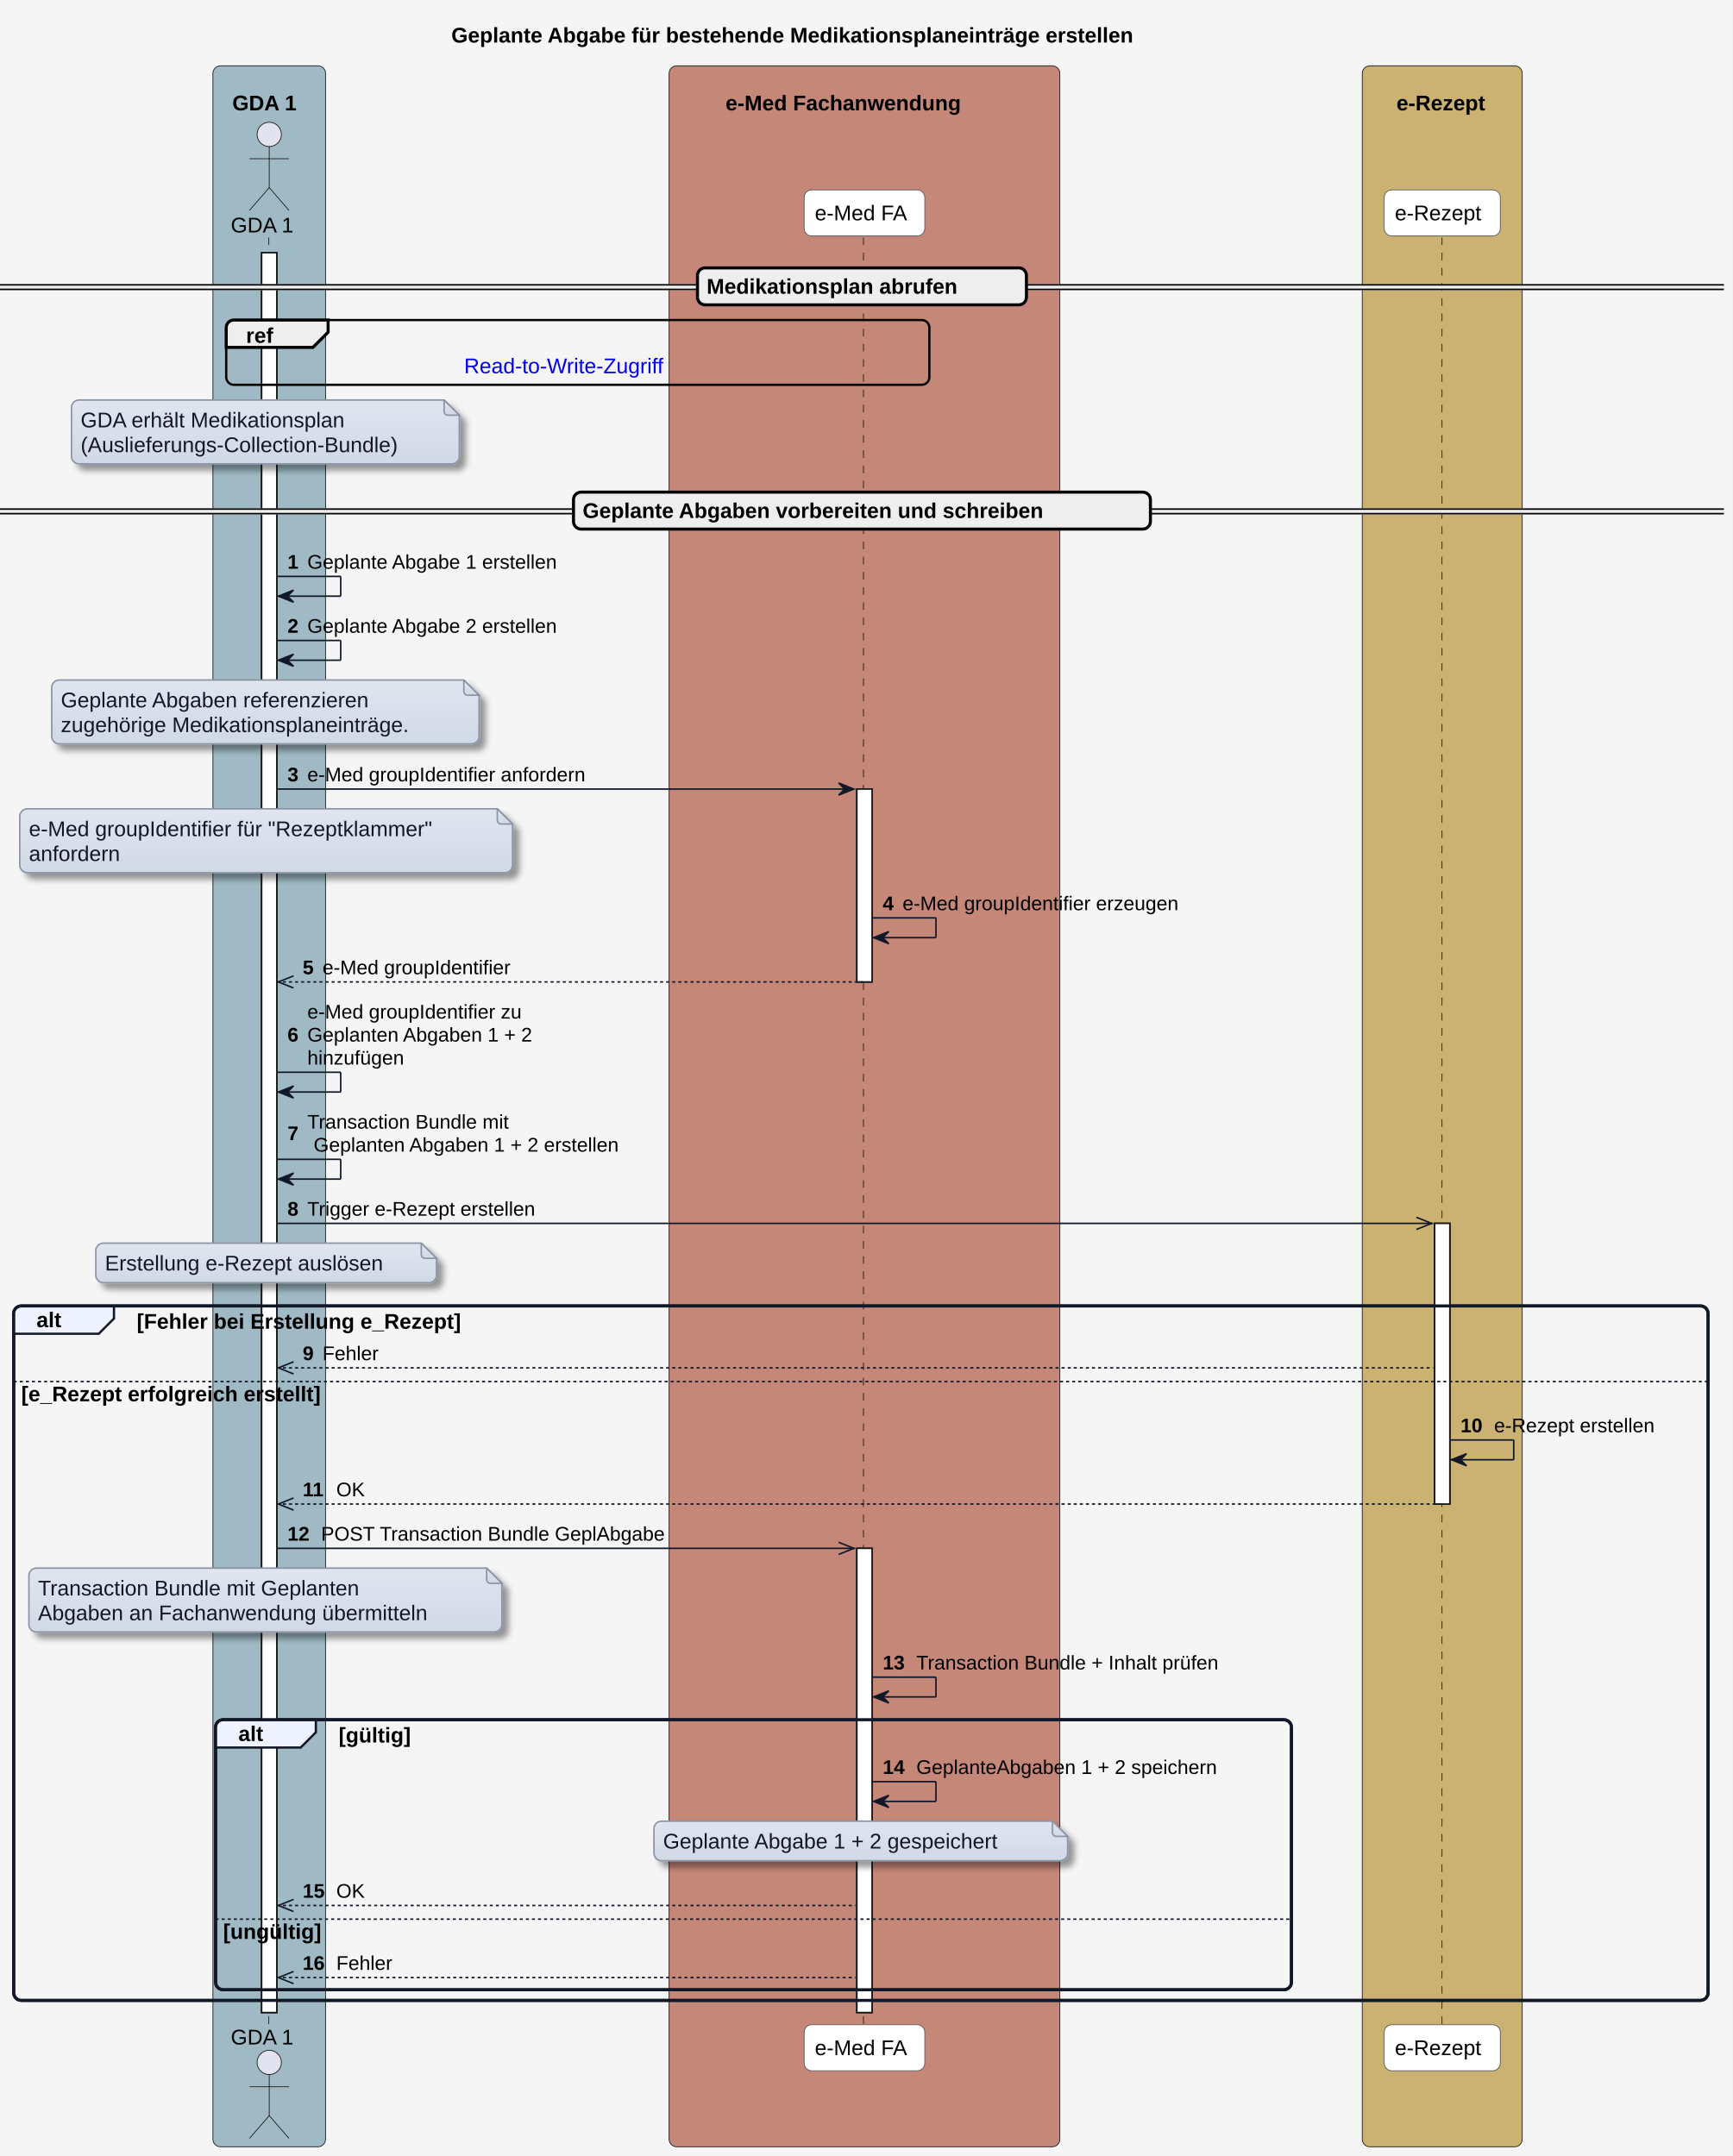
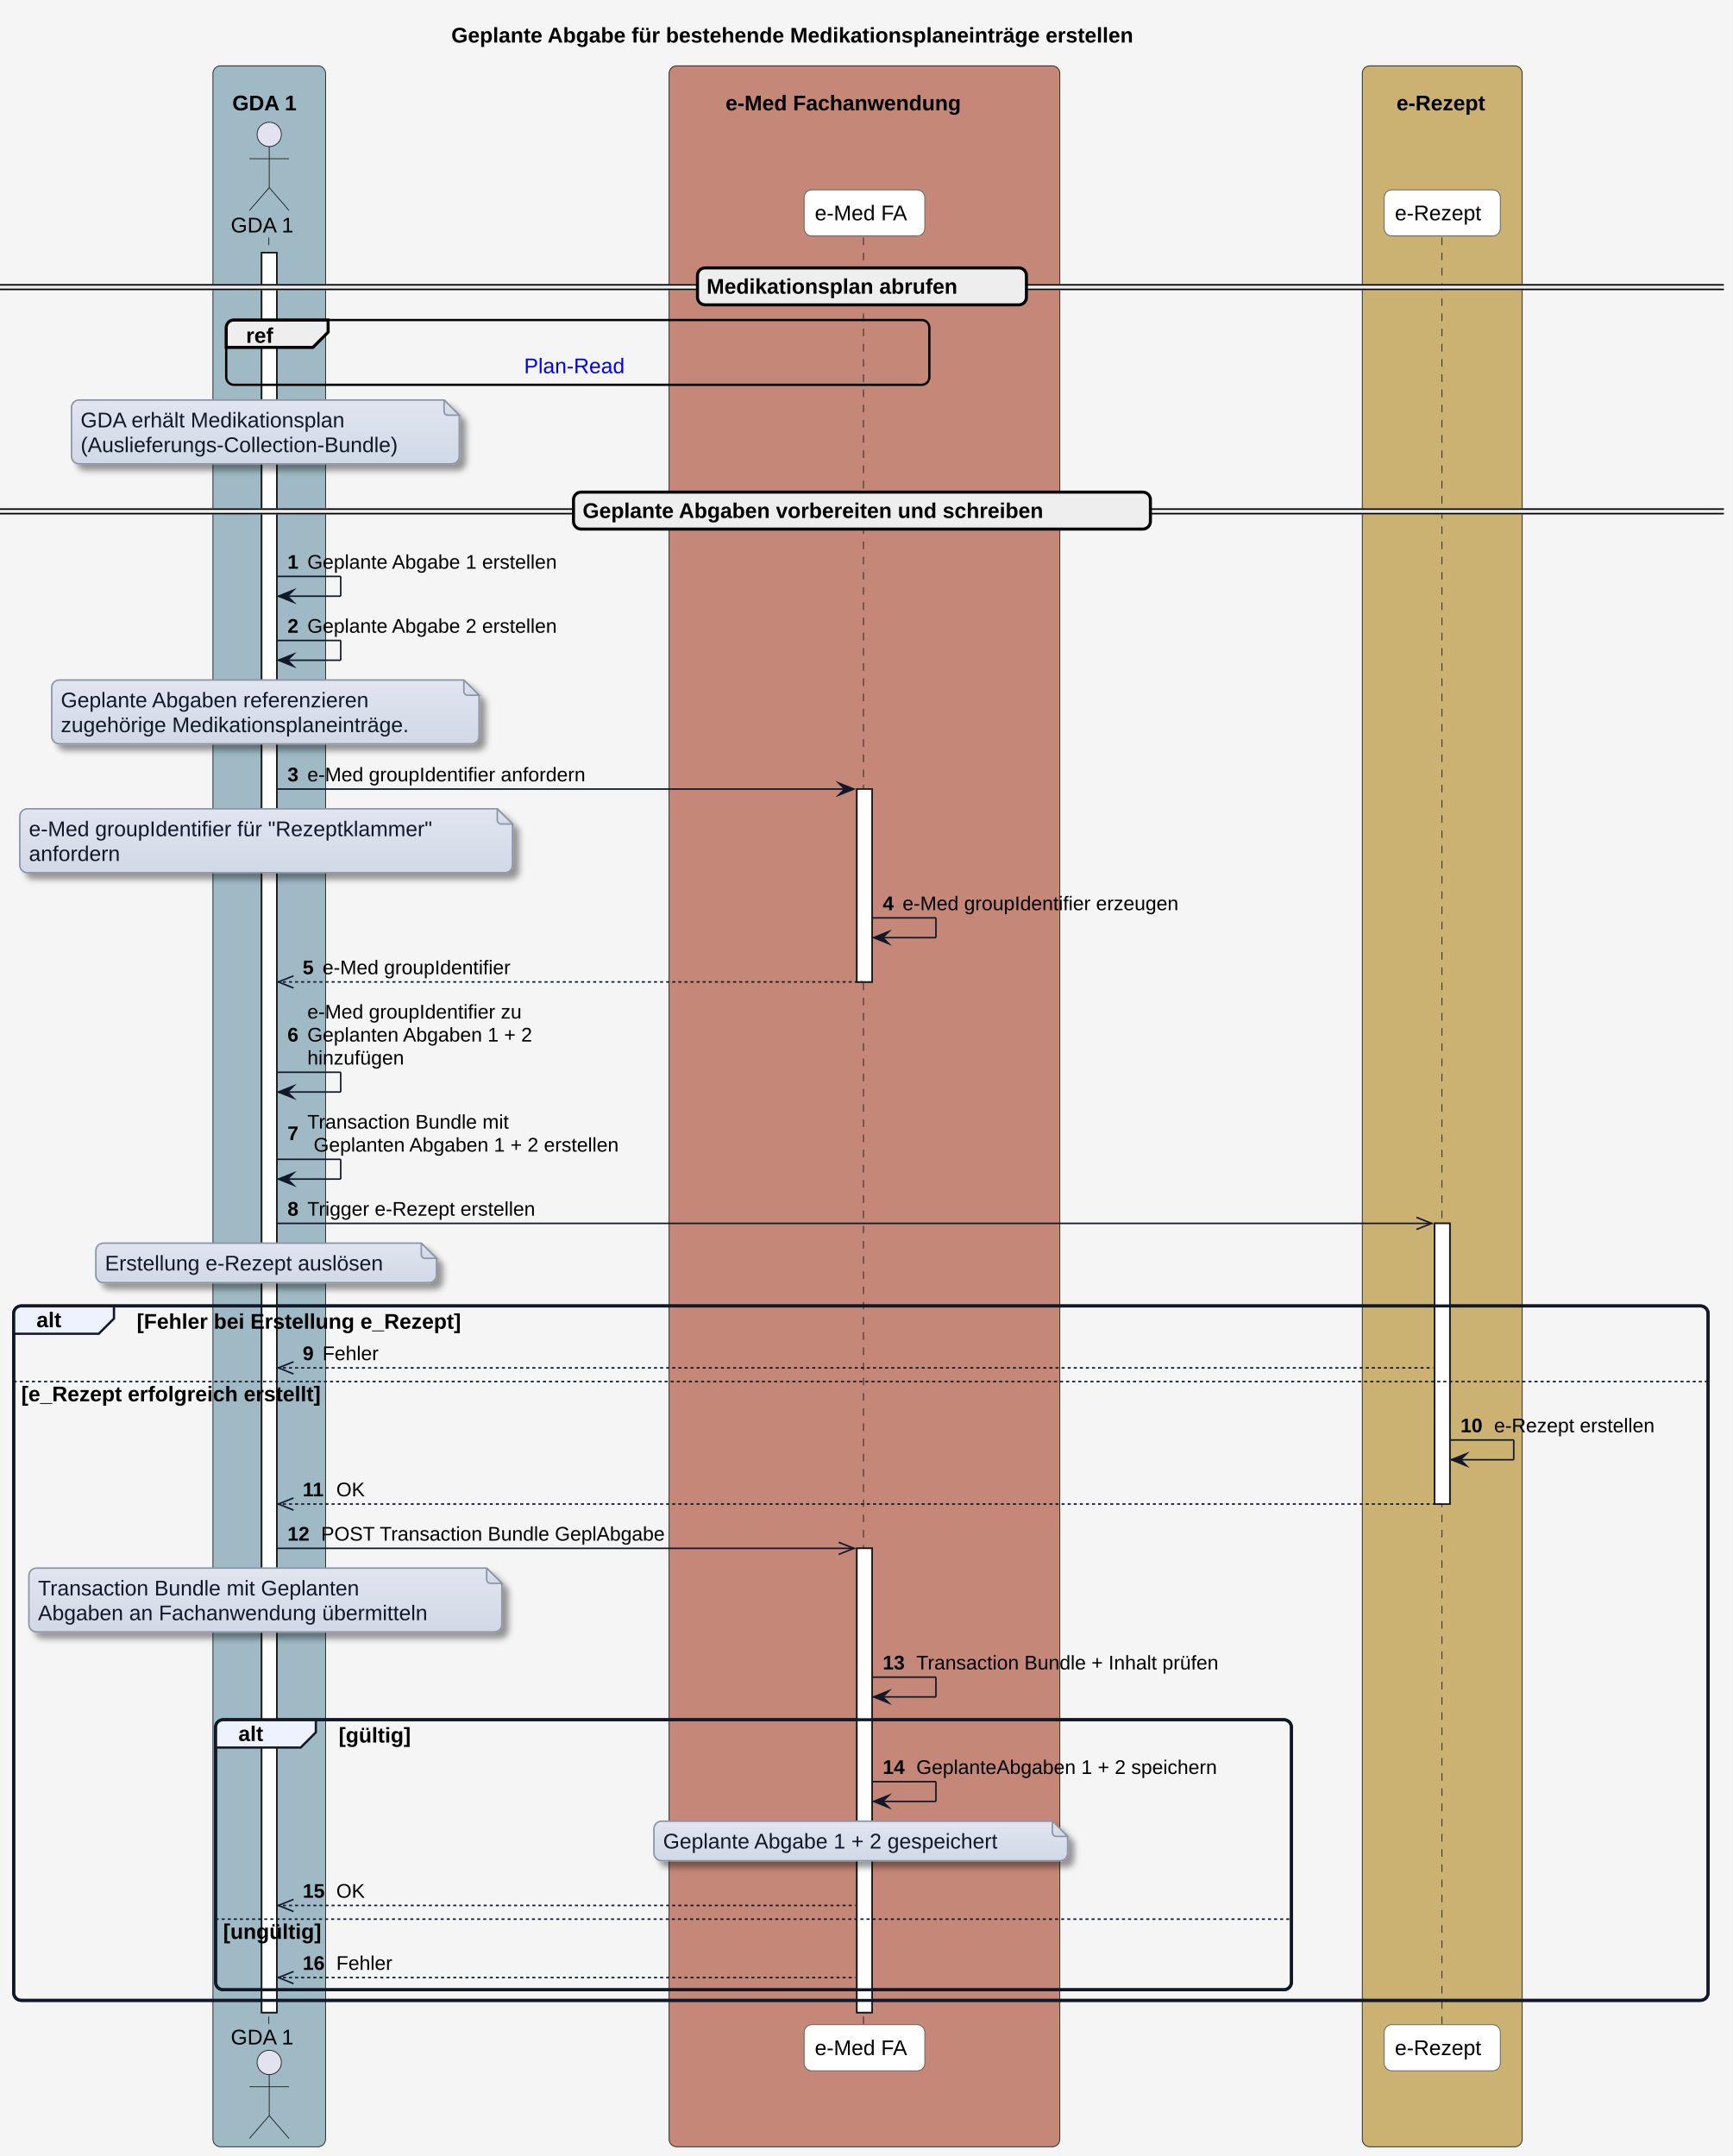
<svg xmlns="http://www.w3.org/2000/svg" xmlns:xlink="http://www.w3.org/1999/xlink" contentStyleType="text/css" data-diagram-type="SEQUENCE" height="1418px" preserveAspectRatio="none" style="width:1139px;height:1418px;background:#F5F5F5;" version="1.1" viewBox="0 0 1139 1418" width="1139px" zoomAndPan="magnify">
  <defs>
-     <linearGradient id="g1qitqeuud3cz60" x1="50%" x2="50%" y1="0%" y2="100%">
+     <linearGradient id="g7i9v0wq12w5u0" x1="50%" x2="50%" y1="0%" y2="100%">
      <stop offset="0%" stop-color="#E0E5F0" />
      <stop offset="100%" stop-color="#D1D9E6" />
    </linearGradient>
-     <filter height="300%" id="f1qitqeuud3cz6" width="300%" x="-1" y="-1">
+     <filter height="300%" id="f7i9v0wq12w5u" width="300%" x="-1" y="-1">
      <feGaussianBlur result="blurOut" stdDeviation="2" />
      <feColorMatrix in="blurOut" result="blurOut2" type="matrix" values="0 0 0 0 0 0 0 0 0 0 0 0 0 0 0 0 0 0 .4 0" />
      <feOffset dx="4" dy="4" in="blurOut2" result="blurOut3" />
      <feBlend in="SourceGraphic" in2="blurOut3" mode="normal" />
    </filter>
  </defs>
  <g>
    <rect fill="#F5F5F5" height="1418" style="stroke:none;stroke-width:1;" width="1139" x="0" y="0" />
    <g class="title" data-source-line="1">
      <text fill="#000000" font-family="'Arial'" font-size="14" font-weight="700" lengthAdjust="spacing" textLength="539.014" x="296.76" y="27.995">Geplante Abgabe für bestehende Medikationsplaneinträge erstellen</text>
    </g>
    <rect fill="#9FBAC4" height="1368.648" rx="5" ry="5" style="stroke:#181818;stroke-width:0.5;" width="74.059" x="140" y="43.297" />
    <text fill="#000000" font-family="'Arial'" font-size="14" font-weight="700" lengthAdjust="spacing" textLength="4.874" x="143" y="56.292"> </text>
    <text fill="#000000" font-family="'Arial'" font-size="14" font-weight="700" lengthAdjust="spacing" textLength="48.562" x="152.748" y="72.589">GDA 1</text>
    <rect fill="#C48778" height="1368.648" rx="5" ry="5" style="stroke:#181818;stroke-width:0.5;" width="256.927" x="439.955" y="43.297" />
    <text fill="#000000" font-family="'Arial'" font-size="14" font-weight="700" lengthAdjust="spacing" textLength="4.874" x="442.955" y="56.292"> </text>
    <text fill="#000000" font-family="'Arial'" font-size="14" font-weight="700" lengthAdjust="spacing" textLength="182.69" x="477.073" y="72.589">e-Med Fachanwendung</text>
    <rect fill="#CBB272" height="1368.648" rx="5" ry="5" style="stroke:#181818;stroke-width:0.5;" width="105.183" x="895.736" y="43.297" />
    <text fill="#000000" font-family="'Arial'" font-size="14" font-weight="700" lengthAdjust="spacing" textLength="4.874" x="898.736" y="56.292"> </text>
    <text fill="#000000" font-family="'Arial'" font-size="14" font-weight="700" lengthAdjust="spacing" textLength="69.939" x="918.232" y="72.589">e-Rezept</text>
    <g>
      <rect fill="#FFFFFF" height="1157.461" style="stroke:#181818;stroke-width:1;" width="10" x="172.029" y="166.188" />
    </g>
    <g>
      <rect fill="#FFFFFF" height="126.859" style="stroke:#181818;stroke-width:1;" width="10" x="563.418" y="518.961" />
    </g>
    <g>
      <rect fill="#FFFFFF" height="305.312" style="stroke:#181818;stroke-width:1;" width="10" x="563.418" y="1018.336" />
    </g>
    <g>
      <rect fill="#FFFFFF" height="184.586" style="stroke:#181818;stroke-width:1;" width="10" x="943.328" y="804.617" />
    </g>
    <rect fill="none" height="456.734" rx="5" ry="5" style="stroke:#111827;stroke-width:2;" width="1114.113" x="9" y="858.914" />
    <rect fill="none" height="177.586" rx="5" ry="5" style="stroke:#111827;stroke-width:2;" width="707.418" x="141.748" y="1131.062" />
    <g class="participant-lifeline" data-entity-uid="part1" data-qualified-name="GDA_1" data-source-line="43" id="part1-lifeline">
      <g>
        <rect fill="#000000" fill-opacity="0" height="1176.461" width="8" x="173.029" y="156.188" />
        <line style="stroke:#181818;stroke-width:0.5;stroke-dasharray:5,5;" x1="176.748" x2="176.748" y1="156.188" y2="1332.648" />
      </g>
    </g>
    <g class="participant-lifeline" data-entity-uid="part2" data-qualified-name="eMed_FA" data-source-line="47" id="part2-lifeline">
      <g>
        <rect fill="#000000" fill-opacity="0" height="1176.461" width="8" x="564.418" y="156.188" />
        <line style="stroke:#181818;stroke-width:0.5;stroke-dasharray:5,5;" x1="567.756" x2="567.756" y1="156.188" y2="1332.648" />
      </g>
    </g>
    <g class="participant-lifeline" data-entity-uid="part3" data-qualified-name="e_Rezept" data-source-line="51" id="part3-lifeline">
      <g>
        <rect fill="#000000" fill-opacity="0" height="1176.461" width="8" x="944.328" y="156.188" />
        <line style="stroke:#181818;stroke-width:0.5;stroke-dasharray:5,5;" x1="948.156" x2="948.156" y1="156.188" y2="1332.648" />
      </g>
    </g>
    <g class="participant participant-head" data-entity-uid="part1" data-qualified-name="GDA_1" data-source-line="43" id="part1-head">
      <text fill="#000000" font-family="'Arial'" font-size="14" lengthAdjust="spacing" textLength="44.563" x="151.748" y="152.886">GDA 1</text>
      <ellipse cx="177.029" cy="88.391" fill="#E2E2F0" rx="8" ry="8" style="stroke:#181818;stroke-width:0.5;" />
      <path d="M177.029,96.391 L177.029,123.391 M164.029,104.391 L190.029,104.391 M177.029,123.391 L164.029,138.391 M177.029,123.391 L190.029,138.391" fill="none" style="stroke:#181818;stroke-width:0.5;" />
    </g>
    <g class="participant participant-tail" data-entity-uid="part1" data-qualified-name="GDA_1" data-source-line="43" id="part1-tail">
      <text fill="#000000" font-family="'Arial'" font-size="14" lengthAdjust="spacing" textLength="44.563" x="151.748" y="1344.644">GDA 1</text>
      <ellipse cx="177.029" cy="1356.445" fill="#E2E2F0" rx="8" ry="8" style="stroke:#181818;stroke-width:0.5;" />
      <path d="M177.029,1364.445 L177.029,1391.445 M164.029,1372.445 L190.029,1372.445 M177.029,1391.445 L164.029,1406.445 M177.029,1391.445 L190.029,1406.445" fill="none" style="stroke:#181818;stroke-width:0.5;" />
    </g>
    <g class="participant participant-head" data-entity-uid="part2" data-qualified-name="eMed_FA" data-source-line="47" id="part2-head">
      <rect fill="#FFFFFF" height="30.297" rx="5" ry="5" style="stroke:#555555;stroke-width:0.5;" width="79.324" x="528.756" y="124.891" />
      <text fill="#000000" font-family="'Arial'" font-size="14" lengthAdjust="spacing" textLength="65.324" x="535.756" y="144.886">e-Med FA</text>
    </g>
    <g class="participant participant-tail" data-entity-uid="part2" data-qualified-name="eMed_FA" data-source-line="47" id="part2-tail">
      <rect fill="#FFFFFF" height="30.297" rx="5" ry="5" style="stroke:#555555;stroke-width:0.5;" width="79.324" x="528.756" y="1331.648" />
      <text fill="#000000" font-family="'Arial'" font-size="14" lengthAdjust="spacing" textLength="65.324" x="535.756" y="1351.644">e-Med FA</text>
    </g>
    <g class="participant participant-head" data-entity-uid="part3" data-qualified-name="e_Rezept" data-source-line="51" id="part3-head">
      <rect fill="#FFFFFF" height="30.297" rx="5" ry="5" style="stroke:#555555;stroke-width:0.5;" width="76.344" x="910.156" y="124.891" />
      <text fill="#000000" font-family="'Arial'" font-size="14" lengthAdjust="spacing" textLength="62.344" x="917.156" y="144.886">e-Rezept</text>
    </g>
    <g class="participant participant-tail" data-entity-uid="part3" data-qualified-name="e_Rezept" data-source-line="51" id="part3-tail">
      <rect fill="#FFFFFF" height="30.297" rx="5" ry="5" style="stroke:#555555;stroke-width:0.5;" width="76.344" x="910.156" y="1331.648" />
      <text fill="#000000" font-family="'Arial'" font-size="14" lengthAdjust="spacing" textLength="62.344" x="917.156" y="1351.644">e-Rezept</text>
    </g>
    <g>
      <rect fill="#FFFFFF" height="1157.461" style="stroke:#181818;stroke-width:1;" width="10" x="172.029" y="166.188" />
    </g>
    <g>
      <rect fill="#FFFFFF" height="126.859" style="stroke:#181818;stroke-width:1;" width="10" x="563.418" y="518.961" />
    </g>
    <g>
      <rect fill="#FFFFFF" height="305.312" style="stroke:#181818;stroke-width:1;" width="10" x="563.418" y="1018.336" />
    </g>
    <g>
      <rect fill="#FFFFFF" height="184.586" style="stroke:#181818;stroke-width:1;" width="10" x="943.328" y="804.617" />
    </g>
    <rect fill="#EEEEEE" height="3" rx="5" ry="5" style="stroke:#EEEEEE;stroke-width:1;" width="1133.533" x="0" y="187.336" />
    <line style="stroke:#000000;stroke-width:1;" x1="0" x2="1133.533" y1="187.336" y2="187.336" />
    <line style="stroke:#000000;stroke-width:1;" x1="0" x2="1133.533" y1="190.336" y2="190.336" />
    <rect fill="#EEEEEE" height="24.297" rx="5" ry="5" style="stroke:#000000;stroke-width:2;" width="216.289" x="458.622" y="176.188" />
    <text fill="#000000" font-family="'Arial'" font-size="14" font-weight="700" lengthAdjust="spacing" textLength="197.415" x="464.622" y="193.183">Medikationsplan abrufen</text>
    <rect fill="none" height="42.594" rx="5" ry="5" style="stroke:#000000;stroke-width:1.5;" width="462.332" x="148.748" y="210.484" />
    <path d="M153.748,210.484 L215.748,210.484 L215.748,218.484 L205.748,228.484 L148.748,228.484 L148.748,215.484 A5,5 0 0 1 153.748,210.484" fill="#EEEEEE" style="stroke:#000000;stroke-width:2;" />
    <text fill="#000000" font-family="'Arial'" font-size="14" font-weight="700" lengthAdjust="spacing" textLength="22.49" x="161.748" y="225.48">ref</text>
-     <a href="interactions.html#sequenzdiagramm-read-to-write-zugriff" target="_top" title="interactions.html#sequenzdiagramm-read-to-write-zugriff" xlink:actuate="onRequest" xlink:href="interactions.html#sequenzdiagramm-read-to-write-zugriff" xlink:show="new" xlink:title="interactions.html#sequenzdiagramm-read-to-write-zugriff" xlink:type="simple">
-       <text fill="#0000EE" font-family="'Arial'" font-size="14" lengthAdjust="spacing" textLength="149.461" x="305.183" y="245.48">Read-to-Write-Zugriff</text>
+     <a href="interactions.html#sequenzdiagramm-plan-read" target="_top" title="interactions.html#sequenzdiagramm-plan-read" xlink:actuate="onRequest" xlink:href="interactions.html#sequenzdiagramm-plan-read" xlink:show="new" xlink:title="interactions.html#sequenzdiagramm-plan-read" xlink:type="simple">
+       <text fill="#0000EE" font-family="'Arial'" font-size="14" lengthAdjust="spacing" textLength="70.643" x="344.592" y="245.48">Plan-Read</text>
    </a>
-     <path d="M47,268.078 L47,300.078 A5,5 0 0 0 52,305.078 L297,305.078 A5,5 0 0 0 302,300.078 L302,273.078 L292,263.078 L52,263.078 A5,5 0 0 0 47,268.078" fill="url(#g1qitqeuud3cz60)" filter="url(#f1qitqeuud3cz6)" style="stroke:#8B95A5;stroke-width:1;" />
-     <path d="M292,263.078 L292,270.578 A2.5,2.5 0 0 0 294.5,273.078 L302,273.078 L292,263.078" fill="url(#g1qitqeuud3cz60)" style="stroke:#8B95A5;stroke-width:1;" />
+     <path d="M47,268.078 L47,300.078 A5,5 0 0 0 52,305.078 L297,305.078 A5,5 0 0 0 302,300.078 L302,273.078 L292,263.078 L52,263.078 A5,5 0 0 0 47,268.078" fill="url(#g7i9v0wq12w5u0)" filter="url(#f7i9v0wq12w5u)" style="stroke:#8B95A5;stroke-width:1;" />
+     <path d="M292,263.078 L292,270.578 A2.5,2.5 0 0 0 294.5,273.078 L302,273.078 L292,263.078" fill="url(#g7i9v0wq12w5u0)" style="stroke:#8B95A5;stroke-width:1;" />
    <text fill="#111827" font-family="'Arial'" font-size="14" lengthAdjust="spacing" textLength="195.802" x="53" y="281.073">GDA erhält Medikationsplan</text>
    <text fill="#111827" font-family="'Arial'" font-size="14" lengthAdjust="spacing" textLength="234.377" x="53" y="297.37">(Auslieferungs-Collection-Bundle)</text>
    <rect fill="#EEEEEE" height="3" rx="5" ry="5" style="stroke:#EEEEEE;stroke-width:1;" width="1133.533" x="0" y="334.82" />
    <line style="stroke:#000000;stroke-width:1;" x1="0" x2="1133.533" y1="334.82" y2="334.82" />
    <line style="stroke:#000000;stroke-width:1;" x1="0" x2="1133.533" y1="337.82" y2="337.82" />
    <rect fill="#EEEEEE" height="24.297" rx="5" ry="5" style="stroke:#000000;stroke-width:2;" width="379.34" x="377.096" y="323.672" />
    <text fill="#000000" font-family="'Arial'" font-size="14" font-weight="700" lengthAdjust="spacing" textLength="360.466" x="383.096" y="340.667">Geplante Abgaben vorbereiten und schreiben</text>
    <g class="message" data-entity-1="part1" data-entity-2="part1" data-source-line="69" id="msg1">
      <line style="stroke:#111827;stroke-width:1;" x1="182.029" x2="224.029" y1="379.102" y2="379.102" />
      <line style="stroke:#111827;stroke-width:1;" x1="224.029" x2="224.029" y1="379.102" y2="392.102" />
      <line style="stroke:#111827;stroke-width:1;" x1="183.029" x2="224.029" y1="392.102" y2="392.102" />
-       <polygon fill="#111827" points="193.029,388.102,183.029,392.102,193.029,396.102,189.029,392.102" style="stroke:#111827;stroke-width:1;" />
+       <polygon fill="#111827" points="193.029,388.102,183.029,392.102,193.029,396.102,189.029,392.102" style="stroke:#111827;stroke-width:1;stroke-linejoin:miter;stroke-miterlimit:10;" />
      <text fill="#000000" font-family="'Arial'" font-size="13" font-weight="700" lengthAdjust="spacing" textLength="9.045" x="189.029" y="374.036">1</text>
      <text fill="#000000" font-family="'Arial'" font-size="13" lengthAdjust="spacing" textLength="186.19" x="202.075" y="374.036">Geplante Abgabe 1 erstellen</text>
    </g>
    <g class="message" data-entity-1="part1" data-entity-2="part1" data-source-line="70" id="msg2">
      <line style="stroke:#111827;stroke-width:1;" x1="182.029" x2="224.029" y1="421.234" y2="421.234" />
      <line style="stroke:#111827;stroke-width:1;" x1="224.029" x2="224.029" y1="421.234" y2="434.234" />
      <line style="stroke:#111827;stroke-width:1;" x1="183.029" x2="224.029" y1="434.234" y2="434.234" />
-       <polygon fill="#111827" points="193.029,430.234,183.029,434.234,193.029,438.234,189.029,434.234" style="stroke:#111827;stroke-width:1;" />
+       <polygon fill="#111827" points="193.029,430.234,183.029,434.234,193.029,438.234,189.029,434.234" style="stroke:#111827;stroke-width:1;stroke-linejoin:miter;stroke-miterlimit:10;" />
      <text fill="#000000" font-family="'Arial'" font-size="13" font-weight="700" lengthAdjust="spacing" textLength="9.045" x="189.029" y="416.168">2</text>
      <text fill="#000000" font-family="'Arial'" font-size="13" lengthAdjust="spacing" textLength="186.19" x="202.075" y="416.168">Geplante Abgabe 2 erstellen</text>
    </g>
-     <path d="M34,452.234 L34,484.234 A5,5 0 0 0 39,489.234 L310,489.234 A5,5 0 0 0 315,484.234 L315,457.234 L305,447.234 L39,447.234 A5,5 0 0 0 34,452.234" fill="url(#g1qitqeuud3cz60)" filter="url(#f1qitqeuud3cz6)" style="stroke:#8B95A5;stroke-width:1;" />
-     <path d="M305,447.234 L305,454.734 A2.5,2.5 0 0 0 307.5,457.234 L315,457.234 L305,447.234" fill="url(#g1qitqeuud3cz60)" style="stroke:#8B95A5;stroke-width:1;" />
+     <path d="M34,452.234 L34,484.234 A5,5 0 0 0 39,489.234 L310,489.234 A5,5 0 0 0 315,484.234 L315,457.234 L305,447.234 L39,447.234 A5,5 0 0 0 34,452.234" fill="url(#g7i9v0wq12w5u0)" filter="url(#f7i9v0wq12w5u)" style="stroke:#8B95A5;stroke-width:1;" />
+     <path d="M305,447.234 L305,454.734 A2.5,2.5 0 0 0 307.5,457.234 L315,457.234 L305,447.234" fill="url(#g7i9v0wq12w5u0)" style="stroke:#8B95A5;stroke-width:1;" />
    <text fill="#111827" font-family="'Arial'" font-size="14" lengthAdjust="spacing" textLength="229.243" x="40" y="465.229">Geplante Abgaben referenzieren</text>
    <text fill="#111827" font-family="'Arial'" font-size="14" lengthAdjust="spacing" textLength="260.401" x="40" y="481.526">zugehörige Medikationsplaneinträge.</text>
    <g class="message" data-entity-1="part1" data-entity-2="part2" data-source-line="76" id="msg3">
-       <polygon fill="#111827" points="551.418,514.961,561.418,518.961,551.418,522.961,555.418,518.961" style="stroke:#111827;stroke-width:1;" />
+       <polygon fill="#111827" points="551.418,514.961,561.418,518.961,551.418,522.961,555.418,518.961" style="stroke:#111827;stroke-width:1;stroke-linejoin:miter;stroke-miterlimit:10;" />
      <line style="stroke:#111827;stroke-width:1;" x1="182.029" x2="557.418" y1="518.961" y2="518.961" />
      <text fill="#000000" font-family="'Arial'" font-size="13" font-weight="700" lengthAdjust="spacing" textLength="9.045" x="189.029" y="513.895">3</text>
      <text fill="#000000" font-family="'Arial'" font-size="13" lengthAdjust="spacing" textLength="208.94" x="202.075" y="513.895">e-Med groupIdentifier anfordern</text>
    </g>
-     <path d="M13,536.961 L13,568.961 A5,5 0 0 0 18,573.961 L332,573.961 A5,5 0 0 0 337,568.961 L337,541.961 L327,531.961 L18,531.961 A5,5 0 0 0 13,536.961" fill="url(#g1qitqeuud3cz60)" filter="url(#f1qitqeuud3cz6)" style="stroke:#8B95A5;stroke-width:1;" />
-     <path d="M327,531.961 L327,539.461 A2.5,2.5 0 0 0 329.5,541.961 L337,541.961 L327,531.961" fill="url(#g1qitqeuud3cz60)" style="stroke:#8B95A5;stroke-width:1;" />
+     <path d="M13,536.961 L13,568.961 A5,5 0 0 0 18,573.961 L332,573.961 A5,5 0 0 0 337,568.961 L337,541.961 L327,531.961 L18,531.961 A5,5 0 0 0 13,536.961" fill="url(#g7i9v0wq12w5u0)" filter="url(#f7i9v0wq12w5u)" style="stroke:#8B95A5;stroke-width:1;" />
+     <path d="M327,531.961 L327,539.461 A2.5,2.5 0 0 0 329.5,541.961 L337,541.961 L327,531.961" fill="url(#g7i9v0wq12w5u0)" style="stroke:#8B95A5;stroke-width:1;" />
    <text fill="#111827" font-family="'Arial'" font-size="14" lengthAdjust="spacing" textLength="303.967" x="19" y="549.956">e-Med groupIdentifier für "Rezeptklammer"</text>
    <text fill="#111827" font-family="'Arial'" font-size="14" lengthAdjust="spacing" textLength="68.831" x="19" y="566.253">anfordern</text>
    <g class="message" data-entity-1="part2" data-entity-2="part2" data-source-line="84" id="msg4">
      <line style="stroke:#111827;stroke-width:1;" x1="573.418" x2="615.418" y1="603.688" y2="603.688" />
      <line style="stroke:#111827;stroke-width:1;" x1="615.418" x2="615.418" y1="603.688" y2="616.688" />
      <line style="stroke:#111827;stroke-width:1;" x1="574.418" x2="615.418" y1="616.688" y2="616.688" />
-       <polygon fill="#111827" points="584.418,612.688,574.418,616.688,584.418,620.688,580.418,616.688" style="stroke:#111827;stroke-width:1;" />
+       <polygon fill="#111827" points="584.418,612.688,574.418,616.688,584.418,620.688,580.418,616.688" style="stroke:#111827;stroke-width:1;stroke-linejoin:miter;stroke-miterlimit:10;" />
      <text fill="#000000" font-family="'Arial'" font-size="13" font-weight="700" lengthAdjust="spacing" textLength="9.045" x="580.418" y="598.622">4</text>
      <text fill="#000000" font-family="'Arial'" font-size="13" lengthAdjust="spacing" textLength="205.918" x="593.463" y="598.622">e-Med groupIdentifier erzeugen</text>
    </g>
    <g class="message" data-entity-1="part2" data-entity-2="part1" data-source-line="85" id="msg5">
      <line style="stroke:#111827;stroke-width:1;" x1="183.029" x2="193.029" y1="645.82" y2="641.82" />
      <line style="stroke:#111827;stroke-width:1;" x1="183.029" x2="193.029" y1="645.82" y2="649.82" />
      <line style="stroke:#111827;stroke-width:1;stroke-dasharray:2,2;" x1="182.029" x2="567.418" y1="645.82" y2="645.82" />
      <text fill="#000000" font-family="'Arial'" font-size="13" font-weight="700" lengthAdjust="spacing" textLength="9.045" x="199.029" y="640.754">5</text>
      <text fill="#000000" font-family="'Arial'" font-size="13" lengthAdjust="spacing" textLength="140.893" x="212.075" y="640.754">e-Med groupIdentifier</text>
    </g>
    <g class="message" data-entity-1="part1" data-entity-2="part1" data-source-line="88" id="msg6">
      <line style="stroke:#111827;stroke-width:1;" x1="182.029" x2="224.029" y1="705.219" y2="705.219" />
      <line style="stroke:#111827;stroke-width:1;" x1="224.029" x2="224.029" y1="705.219" y2="718.219" />
      <line style="stroke:#111827;stroke-width:1;" x1="183.029" x2="224.029" y1="718.219" y2="718.219" />
-       <polygon fill="#111827" points="193.029,714.219,183.029,718.219,193.029,722.219,189.029,718.219" style="stroke:#111827;stroke-width:1;" />
+       <polygon fill="#111827" points="193.029,714.219,183.029,718.219,193.029,722.219,189.029,718.219" style="stroke:#111827;stroke-width:1;stroke-linejoin:miter;stroke-miterlimit:10;" />
      <text fill="#000000" font-family="'Arial'" font-size="13" font-weight="700" lengthAdjust="spacing" textLength="9.045" x="189.029" y="685.02">6</text>
      <text fill="#000000" font-family="'Arial'" font-size="13" lengthAdjust="spacing" textLength="160.088" x="202.075" y="669.887">e-Med groupIdentifier zu</text>
      <text fill="#000000" font-family="'Arial'" font-size="13" lengthAdjust="spacing" textLength="169.292" x="202.075" y="685.02">Geplanten Abgaben 1 + 2</text>
      <text fill="#000000" font-family="'Arial'" font-size="13" lengthAdjust="spacing" textLength="72.459" x="202.075" y="700.153">hinzufügen</text>
    </g>
    <g class="message" data-entity-1="part1" data-entity-2="part1" data-source-line="89" id="msg7">
      <line style="stroke:#111827;stroke-width:1;" x1="182.029" x2="224.029" y1="762.484" y2="762.484" />
      <line style="stroke:#111827;stroke-width:1;" x1="224.029" x2="224.029" y1="762.484" y2="775.484" />
      <line style="stroke:#111827;stroke-width:1;" x1="183.029" x2="224.029" y1="775.484" y2="775.484" />
-       <polygon fill="#111827" points="193.029,771.484,183.029,775.484,193.029,779.484,189.029,775.484" style="stroke:#111827;stroke-width:1;" />
+       <polygon fill="#111827" points="193.029,771.484,183.029,775.484,193.029,779.484,189.029,775.484" style="stroke:#111827;stroke-width:1;stroke-linejoin:miter;stroke-miterlimit:10;" />
      <text fill="#000000" font-family="'Arial'" font-size="13" font-weight="700" lengthAdjust="spacing" textLength="9.045" x="189.029" y="749.852">7</text>
      <text fill="#000000" font-family="'Arial'" font-size="13" lengthAdjust="spacing" textLength="151.176" x="202.075" y="742.286">Transaction Bundle mit</text>
      <text fill="#000000" font-family="'Arial'" font-size="13" lengthAdjust="spacing" textLength="230.096" x="206.207" y="757.418">Geplanten Abgaben 1 + 2 erstellen</text>
    </g>
    <g class="message" data-entity-1="part1" data-entity-2="part3" data-source-line="91" id="msg8">
      <line style="stroke:#111827;stroke-width:1;" x1="941.328" x2="931.328" y1="804.617" y2="800.617" />
      <line style="stroke:#111827;stroke-width:1;" x1="941.328" x2="931.328" y1="804.617" y2="808.617" />
      <line style="stroke:#111827;stroke-width:1;" x1="182.029" x2="942.328" y1="804.617" y2="804.617" />
      <text fill="#000000" font-family="'Arial'" font-size="13" font-weight="700" lengthAdjust="spacing" textLength="9.045" x="189.029" y="799.551">8</text>
      <text fill="#000000" font-family="'Arial'" font-size="13" lengthAdjust="spacing" textLength="169.571" x="202.075" y="799.551">Trigger e-Rezept erstellen</text>
    </g>
-     <path d="M63,822.617 L63,838.617 A5,5 0 0 0 68,843.617 L282,843.617 A5,5 0 0 0 287,838.617 L287,827.617 L277,817.617 L68,817.617 A5,5 0 0 0 63,822.617" fill="url(#g1qitqeuud3cz60)" filter="url(#f1qitqeuud3cz6)" style="stroke:#8B95A5;stroke-width:1;" />
-     <path d="M277,817.617 L277,825.117 A2.5,2.5 0 0 0 279.5,827.617 L287,827.617 L277,817.617" fill="url(#g1qitqeuud3cz60)" style="stroke:#8B95A5;stroke-width:1;" />
+     <path d="M63,822.617 L63,838.617 A5,5 0 0 0 68,843.617 L282,843.617 A5,5 0 0 0 287,838.617 L287,827.617 L277,817.617 L68,817.617 A5,5 0 0 0 63,822.617" fill="url(#g7i9v0wq12w5u0)" filter="url(#f7i9v0wq12w5u)" style="stroke:#8B95A5;stroke-width:1;" />
+     <path d="M277,817.617 L277,825.117 A2.5,2.5 0 0 0 279.5,827.617 L287,827.617 L277,817.617" fill="url(#g7i9v0wq12w5u0)" style="stroke:#8B95A5;stroke-width:1;" />
    <text fill="#111827" font-family="'Arial'" font-size="14" lengthAdjust="spacing" textLength="203.636" x="69" y="835.612">Erstellung e-Rezept auslösen</text>
    <path d="M14,858.914 L74.939,858.914 L74.939,867.211 L64.939,877.211 L9,877.211 L9,863.914 A5,5 0 0 1 14,858.914" fill="#EEF2FF" style="stroke:#111827;stroke-width:1.5;" />
    <rect fill="none" height="456.734" rx="5" ry="5" style="stroke:#111827;stroke-width:2;" width="1114.113" x="9" y="858.914" />
    <text fill="#000000" font-family="'Arial'" font-size="14" font-weight="700" lengthAdjust="spacing" textLength="20.939" x="24" y="872.909">alt</text>
    <text fill="#000000" font-family="'Arial'" font-size="14" font-weight="700" lengthAdjust="spacing" textLength="253.627" x="89.939" y="873.909">[Fehler bei Erstellung e_Rezept]</text>
    <g class="message" data-entity-1="part3" data-entity-2="part1" data-source-line="99" id="msg9">
      <line style="stroke:#111827;stroke-width:1;" x1="183.029" x2="193.029" y1="899.641" y2="895.641" />
      <line style="stroke:#111827;stroke-width:1;" x1="183.029" x2="193.029" y1="899.641" y2="903.641" />
      <line style="stroke:#111827;stroke-width:1;stroke-dasharray:2,2;" x1="182.029" x2="942.328" y1="899.641" y2="899.641" />
      <text fill="#000000" font-family="'Arial'" font-size="13" font-weight="700" lengthAdjust="spacing" textLength="9.045" x="199.029" y="894.575">9</text>
      <text fill="#000000" font-family="'Arial'" font-size="13" lengthAdjust="spacing" textLength="40.669" x="212.075" y="894.575">Fehler</text>
    </g>
    <line style="stroke:#111827;stroke-width:1;stroke-dasharray:2,2;" x1="9" x2="1123.113" y1="908.641" y2="908.641" />
    <text fill="#000000" font-family="'Arial'" font-size="14" font-weight="700" lengthAdjust="spacing" textLength="237.275" x="14" y="921.636">[e_Rezept erfolgreich erstellt]</text>
    <g class="message" data-entity-1="part3" data-entity-2="part3" data-source-line="102" id="msg10">
      <line style="stroke:#111827;stroke-width:1;" x1="953.328" x2="995.328" y1="947.07" y2="947.07" />
      <line style="stroke:#111827;stroke-width:1;" x1="995.328" x2="995.328" y1="947.07" y2="960.07" />
      <line style="stroke:#111827;stroke-width:1;" x1="954.328" x2="995.328" y1="960.07" y2="960.07" />
-       <polygon fill="#111827" points="964.328,956.07,954.328,960.07,964.328,964.07,960.328,960.07" style="stroke:#111827;stroke-width:1;" />
+       <polygon fill="#111827" points="964.328,956.07,954.328,960.07,964.328,964.07,960.328,960.07" style="stroke:#111827;stroke-width:1;stroke-linejoin:miter;stroke-miterlimit:10;" />
      <text fill="#000000" font-family="'Arial'" font-size="13" font-weight="700" lengthAdjust="spacing" textLength="18.091" x="960.328" y="942.004">10</text>
      <text fill="#000000" font-family="'Arial'" font-size="13" lengthAdjust="spacing" textLength="118.695" x="982.418" y="942.004">e-Rezept erstellen</text>
    </g>
    <g class="message" data-entity-1="part3" data-entity-2="part1" data-source-line="103" id="msg11">
      <line style="stroke:#111827;stroke-width:1;" x1="183.029" x2="193.029" y1="989.203" y2="985.203" />
      <line style="stroke:#111827;stroke-width:1;" x1="183.029" x2="193.029" y1="989.203" y2="993.203" />
      <line style="stroke:#111827;stroke-width:1;stroke-dasharray:2,2;" x1="182.029" x2="947.328" y1="989.203" y2="989.203" />
      <text fill="#000000" font-family="'Arial'" font-size="13" font-weight="700" lengthAdjust="spacing" textLength="18.091" x="199.029" y="984.137">11</text>
      <text fill="#000000" font-family="'Arial'" font-size="13" lengthAdjust="spacing" textLength="18.757" x="221.12" y="984.137">OK</text>
    </g>
    <g class="message" data-entity-1="part1" data-entity-2="part2" data-source-line="105" id="msg12">
      <line style="stroke:#111827;stroke-width:1;" x1="561.418" x2="551.418" y1="1018.336" y2="1014.336" />
      <line style="stroke:#111827;stroke-width:1;" x1="561.418" x2="551.418" y1="1018.336" y2="1022.336" />
      <line style="stroke:#111827;stroke-width:1;" x1="182.029" x2="562.418" y1="1018.336" y2="1018.336" />
      <text fill="#000000" font-family="'Arial'" font-size="13" font-weight="700" lengthAdjust="spacing" textLength="18.091" x="189.029" y="1013.27">12</text>
      <text fill="#000000" font-family="'Arial'" font-size="13" lengthAdjust="spacing" textLength="247.749" x="211.12" y="1013.27">POST Transaction Bundle GeplAbgabe</text>
    </g>
-     <path d="M19,1036.336 L19,1068.336 A5,5 0 0 0 24,1073.336 L325,1073.336 A5,5 0 0 0 330,1068.336 L330,1041.336 L320,1031.336 L24,1031.336 A5,5 0 0 0 19,1036.336" fill="url(#g1qitqeuud3cz60)" filter="url(#f1qitqeuud3cz6)" style="stroke:#8B95A5;stroke-width:1;" />
-     <path d="M320,1031.336 L320,1038.836 A2.5,2.5 0 0 0 322.5,1041.336 L330,1041.336 L320,1031.336" fill="url(#g1qitqeuud3cz60)" style="stroke:#8B95A5;stroke-width:1;" />
+     <path d="M19,1036.336 L19,1068.336 A5,5 0 0 0 24,1073.336 L325,1073.336 A5,5 0 0 0 330,1068.336 L330,1041.336 L320,1031.336 L24,1031.336 A5,5 0 0 0 19,1036.336" fill="url(#g7i9v0wq12w5u0)" filter="url(#f7i9v0wq12w5u)" style="stroke:#8B95A5;stroke-width:1;" />
+     <path d="M320,1031.336 L320,1038.836 A2.5,2.5 0 0 0 322.5,1041.336 L330,1041.336 L320,1031.336" fill="url(#g7i9v0wq12w5u0)" style="stroke:#8B95A5;stroke-width:1;" />
    <text fill="#111827" font-family="'Arial'" font-size="14" lengthAdjust="spacing" textLength="239.921" x="25" y="1049.331">Transaction Bundle mit Geplanten</text>
    <text fill="#111827" font-family="'Arial'" font-size="14" lengthAdjust="spacing" textLength="290.227" x="25" y="1065.628">Abgaben an Fachanwendung übermitteln</text>
    <g class="message" data-entity-1="part2" data-entity-2="part2" data-source-line="113" id="msg13">
      <line style="stroke:#111827;stroke-width:1;" x1="573.418" x2="615.418" y1="1103.062" y2="1103.062" />
      <line style="stroke:#111827;stroke-width:1;" x1="615.418" x2="615.418" y1="1103.062" y2="1116.062" />
      <line style="stroke:#111827;stroke-width:1;" x1="574.418" x2="615.418" y1="1116.062" y2="1116.062" />
-       <polygon fill="#111827" points="584.418,1112.062,574.418,1116.062,584.418,1120.062,580.418,1116.062" style="stroke:#111827;stroke-width:1;" />
+       <polygon fill="#111827" points="584.418,1112.062,574.418,1116.062,584.418,1120.062,580.418,1116.062" style="stroke:#111827;stroke-width:1;stroke-linejoin:miter;stroke-miterlimit:10;" />
      <text fill="#000000" font-family="'Arial'" font-size="13" font-weight="700" lengthAdjust="spacing" textLength="18.091" x="580.418" y="1097.997">13</text>
      <text fill="#000000" font-family="'Arial'" font-size="13" lengthAdjust="spacing" textLength="228.598" x="602.509" y="1097.997">Transaction Bundle + Inhalt prüfen</text>
    </g>
    <path d="M146.748,1131.062 L207.686,1131.062 L207.686,1139.359 L197.686,1149.359 L141.748,1149.359 L141.748,1136.062 A5,5 0 0 1 146.748,1131.062" fill="#EEF2FF" style="stroke:#111827;stroke-width:1.5;" />
    <rect fill="none" height="177.586" rx="5" ry="5" style="stroke:#111827;stroke-width:2;" width="707.418" x="141.748" y="1131.062" />
    <text fill="#000000" font-family="'Arial'" font-size="14" font-weight="700" lengthAdjust="spacing" textLength="20.939" x="156.748" y="1145.058">alt</text>
    <text fill="#000000" font-family="'Arial'" font-size="14" font-weight="700" lengthAdjust="spacing" textLength="59.097" x="222.686" y="1146.058">[gültig]</text>
    <g class="message" data-entity-1="part2" data-entity-2="part2" data-source-line="115" id="msg14">
      <line style="stroke:#111827;stroke-width:1;" x1="573.418" x2="615.418" y1="1171.789" y2="1171.789" />
      <line style="stroke:#111827;stroke-width:1;" x1="615.418" x2="615.418" y1="1171.789" y2="1184.789" />
      <line style="stroke:#111827;stroke-width:1;" x1="574.418" x2="615.418" y1="1184.789" y2="1184.789" />
-       <polygon fill="#111827" points="584.418,1180.789,574.418,1184.789,584.418,1188.789,580.418,1184.789" style="stroke:#111827;stroke-width:1;" />
+       <polygon fill="#111827" points="584.418,1180.789,574.418,1184.789,584.418,1188.789,580.418,1184.789" style="stroke:#111827;stroke-width:1;stroke-linejoin:miter;stroke-miterlimit:10;" />
      <text fill="#000000" font-family="'Arial'" font-size="13" font-weight="700" lengthAdjust="spacing" textLength="18.091" x="580.418" y="1166.723">14</text>
      <text fill="#000000" font-family="'Arial'" font-size="13" lengthAdjust="spacing" textLength="224.656" x="602.509" y="1166.723">GeplanteAbgaben 1 + 2 speichern</text>
    </g>
-     <path d="M430,1202.789 L430,1218.789 A5,5 0 0 0 435,1223.789 L697,1223.789 A5,5 0 0 0 702,1218.789 L702,1207.789 L692,1197.789 L435,1197.789 A5,5 0 0 0 430,1202.789" fill="url(#g1qitqeuud3cz60)" filter="url(#f1qitqeuud3cz6)" style="stroke:#8B95A5;stroke-width:1;" />
-     <path d="M692,1197.789 L692,1205.289 A2.5,2.5 0 0 0 694.5,1207.789 L702,1207.789 L692,1197.789" fill="url(#g1qitqeuud3cz60)" style="stroke:#8B95A5;stroke-width:1;" />
+     <path d="M430,1202.789 L430,1218.789 A5,5 0 0 0 435,1223.789 L697,1223.789 A5,5 0 0 0 702,1218.789 L702,1207.789 L692,1197.789 L435,1197.789 A5,5 0 0 0 430,1202.789" fill="url(#g7i9v0wq12w5u0)" filter="url(#f7i9v0wq12w5u)" style="stroke:#8B95A5;stroke-width:1;" />
+     <path d="M692,1197.789 L692,1205.289 A2.5,2.5 0 0 0 694.5,1207.789 L702,1207.789 L692,1197.789" fill="url(#g7i9v0wq12w5u0)" style="stroke:#8B95A5;stroke-width:1;" />
    <text fill="#111827" font-family="'Arial'" font-size="14" lengthAdjust="spacing" textLength="251.631" x="436" y="1215.784">Geplante Abgabe 1 + 2 gespeichert</text>
    <g class="message" data-entity-1="part2" data-entity-2="part1" data-source-line="121" id="msg15">
      <line style="stroke:#111827;stroke-width:1;" x1="183.029" x2="193.029" y1="1253.219" y2="1249.219" />
      <line style="stroke:#111827;stroke-width:1;" x1="183.029" x2="193.029" y1="1253.219" y2="1257.219" />
      <line style="stroke:#111827;stroke-width:1;stroke-dasharray:2,2;" x1="182.029" x2="562.418" y1="1253.219" y2="1253.219" />
      <text fill="#000000" font-family="'Arial'" font-size="13" font-weight="700" lengthAdjust="spacing" textLength="18.091" x="199.029" y="1248.153">15</text>
      <text fill="#000000" font-family="'Arial'" font-size="13" lengthAdjust="spacing" textLength="18.757" x="221.12" y="1248.153">OK</text>
    </g>
    <line style="stroke:#111827;stroke-width:1;stroke-dasharray:2,2;" x1="141.748" x2="849.165" y1="1262.219" y2="1262.219" />
    <text fill="#000000" font-family="'Arial'" font-size="14" font-weight="700" lengthAdjust="spacing" textLength="79.03" x="146.748" y="1275.214">[ungültig]</text>
    <g class="message" data-entity-1="part2" data-entity-2="part1" data-source-line="123" id="msg16">
      <line style="stroke:#111827;stroke-width:1;" x1="183.029" x2="193.029" y1="1300.648" y2="1296.648" />
      <line style="stroke:#111827;stroke-width:1;" x1="183.029" x2="193.029" y1="1300.648" y2="1304.648" />
      <line style="stroke:#111827;stroke-width:1;stroke-dasharray:2,2;" x1="182.029" x2="562.418" y1="1300.648" y2="1300.648" />
      <text fill="#000000" font-family="'Arial'" font-size="13" font-weight="700" lengthAdjust="spacing" textLength="18.091" x="199.029" y="1295.582">16</text>
      <text fill="#000000" font-family="'Arial'" font-size="13" lengthAdjust="spacing" textLength="40.669" x="221.12" y="1295.582">Fehler</text>
    </g>
  </g>
</svg>
